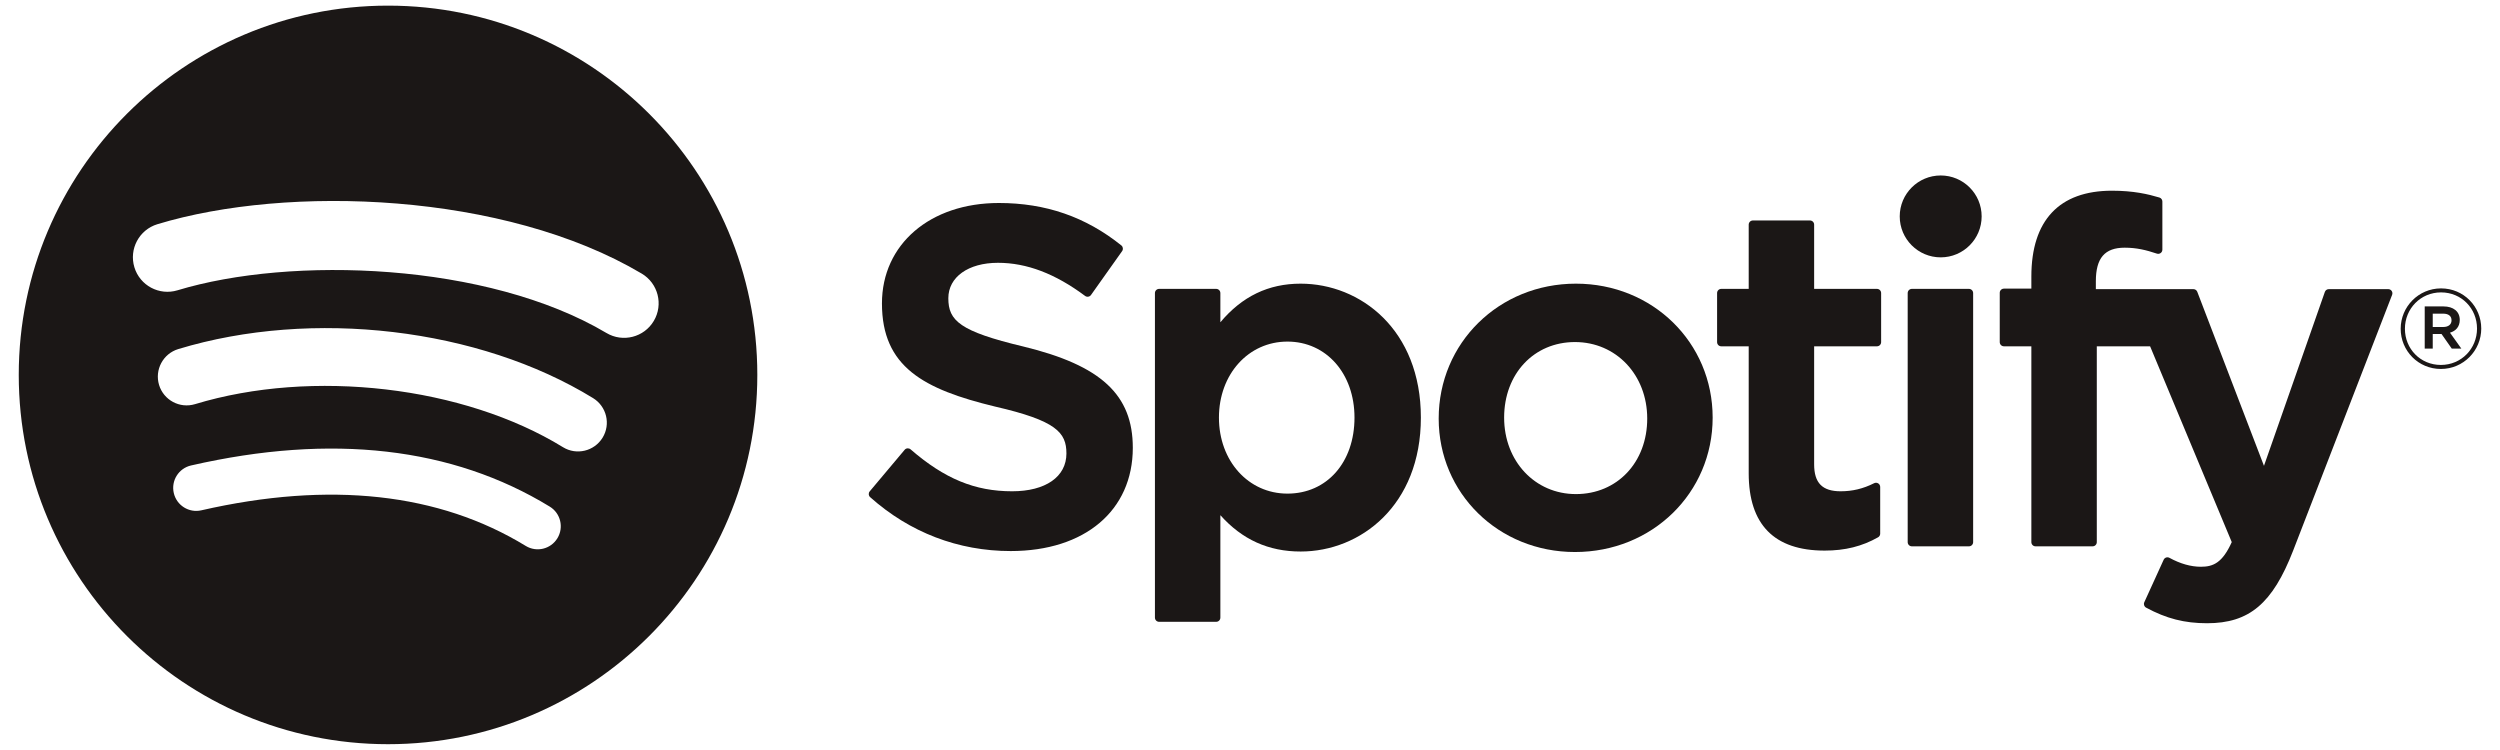
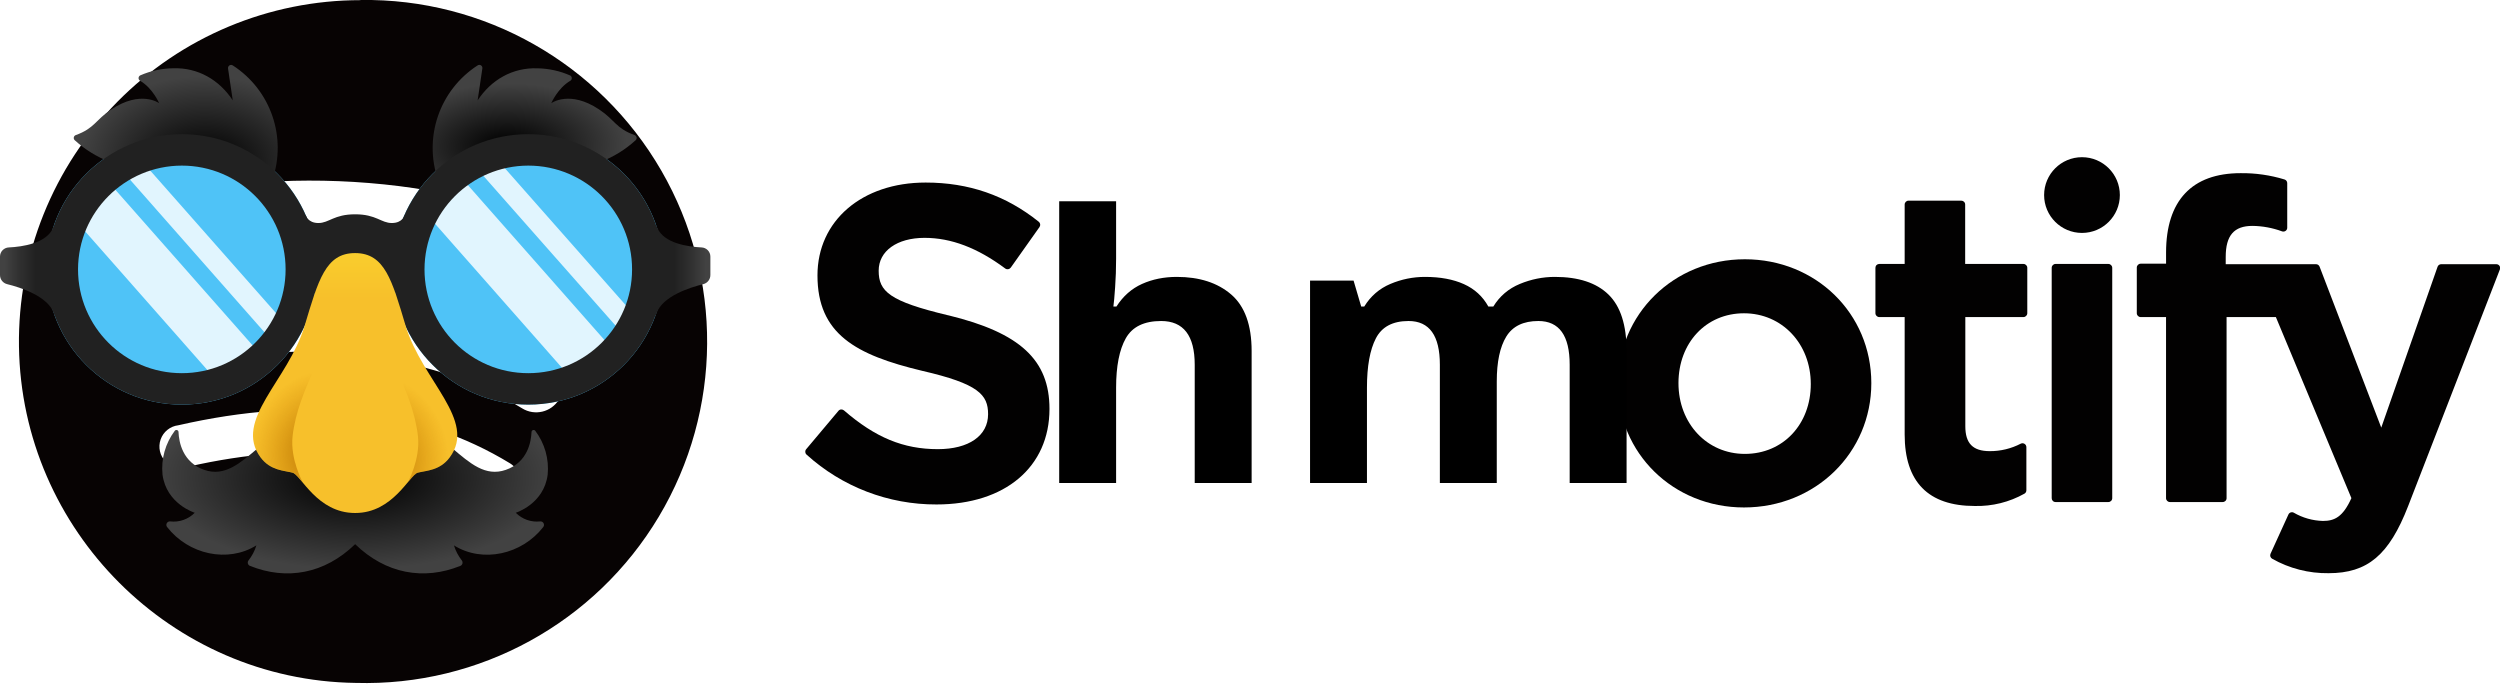
- <svg xmlns="http://www.w3.org/2000/svg" viewBox="0 0 755.907 226.72" height="226.72" width="755.907" xml:space="preserve" id="svg2" version="1.1">
-   <defs id="defs6">
-  </defs>
-   <g transform="matrix(1.333333,0,0,-1.333333,0,226.72)" id="g10">
-     <g transform="scale(0.1)" id="g12">
-       <path id="path14" style="fill:#1b1716;fill-opacity:1;fill-rule:nonzero;stroke:none" d="m 1375.32,945.23 c -269.94,160.31 -715.199,175.05 -972.89,96.84 -41.383,-12.55 -85.141,10.81 -97.68,52.19 -12.539,41.4 10.797,85.13 52.207,97.71 295.813,89.8 787.553,72.45 1098.313,-112.02 37.23,-22.09 49.44,-70.16 27.37,-107.329 -22.08,-37.215 -70.19,-49.484 -107.32,-27.391 z m -8.84,-237.437 c -18.93,-30.734 -59.11,-40.363 -89.8,-21.504 -225.05,138.336 -568.223,178.41 -834.473,97.594 -34.527,-10.434 -70.996,9.031 -81.48,43.496 -10.407,34.527 9.07,70.93 43.535,81.426 304.156,92.295 682.258,47.593 940.738,-111.254 30.69,-18.899 40.35,-59.102 21.48,-89.758 z M 1264.01,479.762 c -15.04,-24.672 -47.18,-32.41 -71.76,-17.371 -196.656,120.187 -444.176,147.339 -735.676,80.75 -28.094,-6.442 -56.086,11.168 -62.496,39.25 -6.433,28.089 11.102,56.078 39.258,62.488 318.996,72.926 592.634,41.539 813.364,-93.34 24.61,-15.027 32.36,-47.18 17.31,-71.777 z M 879.957,1687.63 c -462.492,0 -837.434,-374.92 -837.434,-837.415 0,-462.535 374.942,-837.446 837.434,-837.446 462.513,0 837.433,374.911 837.433,837.446 0,462.495 -374.92,837.415 -837.433,837.415">
-    </path>
-       <path id="path16" style="fill:#1b1716;fill-opacity:1;fill-rule:nonzero;stroke:none" d="m 2320.89,914.539 c -144.59,34.481 -170.34,58.684 -170.34,109.521 0,48.05 45.24,80.37 112.5,80.37 65.2,0 129.84,-24.55 197.63,-75.09 2.05,-1.53 4.62,-2.14 7.15,-1.74 2.53,0.38 4.76,1.76 6.25,3.86 l 70.6,99.52 c 2.9,4.09 2.11,9.75 -1.8,12.88 -80.67,64.73 -171.51,96.2 -277.69,96.2 -156.12,0 -265.17,-93.68 -265.17,-227.74 0,-143.754 94.07,-194.648 256.63,-233.937 138.36,-31.871 161.71,-58.567 161.71,-106.305 0,-52.887 -47.22,-85.769 -123.21,-85.769 -84.39,0 -153.24,28.429 -230.25,95.121 -1.91,1.64 -4.53,2.398 -6.95,2.261 -2.54,-0.211 -4.87,-1.39 -6.49,-3.339 l -79.16,-94.211 c -3.32,-3.911 -2.9,-9.75 0.93,-13.129 89.61,-79.992 199.8,-122.25 318.72,-122.25 168.23,0 276.94,91.929 276.94,234.199 0,120.234 -71.84,186.734 -248,229.578">
-    </path>
-       <path id="path18" style="fill:#1b1716;fill-opacity:1;fill-rule:nonzero;stroke:none" d="m 3071.62,753.391 c 0,-101.532 -62.54,-172.379 -152.09,-172.379 -88.53,0 -155.31,74.066 -155.31,172.379 0,98.297 66.78,172.375 155.31,172.375 88.11,0 152.09,-72.477 152.09,-172.375 z M 2949.5,1057.14 c -72.92,0 -132.73,-28.72 -182.05,-87.57 v 66.24 c 0,5.23 -4.24,9.49 -9.47,9.49 h -129.46 c -5.23,0 -9.46,-4.26 -9.46,-9.49 V 299.789 c 0,-5.23 4.23,-9.488 9.46,-9.488 h 129.46 c 5.23,0 9.47,4.258 9.47,9.488 v 232.32 c 49.33,-55.359 109.15,-82.398 182.05,-82.398 135.49,0 272.65,104.301 272.65,303.68 0,199.422 -137.16,303.749 -272.65,303.749">
-    </path>
-       <path id="path20" style="fill:#1b1716;fill-opacity:1;fill-rule:nonzero;stroke:none" d="m 3573.73,579.949 c -92.81,0 -162.78,74.571 -162.78,173.442 0,99.285 67.55,171.336 160.64,171.336 93.41,0 163.85,-74.567 163.85,-173.504 0,-99.274 -68.01,-171.274 -161.71,-171.274 z m 0,477.191 c -174.49,0 -311.19,-134.363 -311.19,-305.917 0,-169.692 135.76,-302.645 309.05,-302.645 175.11,0 312.23,133.91 312.23,304.813 0,170.328 -136.18,303.749 -310.09,303.749">
-    </path>
-       <path id="path22" style="fill:#1b1716;fill-opacity:1;fill-rule:nonzero;stroke:none" d="m 4256.44,1045.3 h -142.47 v 145.66 c 0,5.23 -4.22,9.48 -9.45,9.48 h -129.45 c -5.24,0 -9.5,-4.25 -9.5,-9.48 V 1045.3 h -62.25 c -5.22,0 -9.43,-4.26 -9.43,-9.49 V 924.543 c 0,-5.227 4.21,-9.484 9.43,-9.484 h 62.25 V 627.141 c 0,-116.352 57.91,-175.34 172.12,-175.34 46.44,0 84.97,9.59 121.28,30.179 2.95,1.649 4.79,4.829 4.79,8.211 v 105.957 c 0,3.274 -1.71,6.352 -4.5,8.071 -2.82,1.769 -6.33,1.859 -9.22,0.429 -24.94,-12.546 -49.05,-18.339 -76,-18.339 -41.53,0 -60.07,18.851 -60.07,61.121 v 267.629 h 142.47 c 5.23,0 9.44,4.257 9.44,9.484 v 111.267 c 0,5.23 -4.21,9.49 -9.44,9.49">
-    </path>
-       <path id="path24" style="fill:#1b1716;fill-opacity:1;fill-rule:nonzero;stroke:none" d="m 4752.81,1044.73 v 17.89 c 0,52.63 20.18,76.1 65.44,76.1 26.99,0 48.67,-5.36 72.95,-13.46 2.99,-0.94 6.11,-0.47 8.54,1.32 2.5,1.79 3.91,4.66 3.91,7.7 v 109.1 c 0,4.17 -2.68,7.86 -6.69,9.08 -25.65,7.63 -58.47,15.47 -107.61,15.47 -119.59,0 -182.79,-67.34 -182.79,-194.67 v -27.4 h -62.2 c -5.22,0 -9.5,-4.25 -9.5,-9.48 V 924.543 c 0,-5.227 4.28,-9.484 9.5,-9.484 h 62.2 V 470.961 c 0,-5.231 4.22,-9.481 9.44,-9.481 h 129.46 c 5.23,0 9.49,4.25 9.49,9.481 v 444.098 h 120.88 L 5061,471.078 c -21.02,-46.648 -41.69,-55.93 -69.91,-55.93 -22.81,0 -46.83,6.813 -71.39,20.25 -2.31,1.274 -5.04,1.481 -7.54,0.711 -2.47,-0.879 -4.55,-2.711 -5.6,-5.121 l -43.88,-96.269 c -2.09,-4.547 -0.31,-9.891 4.07,-12.25 45.81,-24.809 87.17,-35.399 138.27,-35.399 95.6,0 148.44,44.539 195.03,164.34 l 224.61,580.4 c 1.12,2.92 0.79,6.21 -1,8.81 -1.78,2.56 -4.65,4.11 -7.79,4.11 h -134.78 c -4.03,0 -7.65,-2.56 -8.97,-6.35 L 5134.05,644 4982.82,1038.64 c -1.38,3.67 -4.91,6.09 -8.84,6.09 h -221.17">
-    </path>
-       <path id="path26" style="fill:#1b1716;fill-opacity:1;fill-rule:nonzero;stroke:none" d="m 4465.05,1045.3 h -129.47 c -5.23,0 -9.48,-4.26 -9.48,-9.49 V 470.961 c 0,-5.231 4.25,-9.481 9.48,-9.481 h 129.47 c 5.22,0 9.48,4.25 9.48,9.481 v 564.849 c 0,5.23 -4.26,9.49 -9.48,9.49">
-    </path>
-       <path id="path28" style="fill:#1b1716;fill-opacity:1;fill-rule:nonzero;stroke:none" d="m 4400.97,1302.49 c -51.28,0 -92.91,-41.53 -92.91,-92.81 0,-51.32 41.63,-92.89 92.91,-92.89 51.27,0 92.85,41.57 92.85,92.89 0,51.28 -41.58,92.81 -92.85,92.81">
-    </path>
-       <path id="path30" style="fill:#1b1716;fill-opacity:1;fill-rule:nonzero;stroke:none" d="m 5540.49,989.113 h -23.72 v -30.25 h 23.72 c 11.84,0 18.91,5.793 18.91,15.133 0,9.84 -7.07,15.117 -18.91,15.117 z m 15.38,-43.152 25.77,-36.086 h -21.73 l -23.2,33.098 h -19.94 v -33.098 h -18.19 v 95.645 h 42.65 c 22.21,0 36.83,-11.372 36.83,-30.508 0,-15.676 -9.06,-25.258 -22.19,-29.051 z m -20.2,91.379 c -46.67,0 -81.99,-37.09 -81.99,-82.527 0,-45.407 35.07,-82.008 81.51,-82.008 46.66,0 82.01,37.07 82.01,82.527 0,45.408 -35.09,82.008 -81.53,82.008 z m -0.48,-173.649 c -51.24,0 -91.11,41.153 -91.11,91.122 0,49.977 40.39,91.597 91.59,91.597 51.23,0 91.11,-41.15 91.11,-91.078 0,-49.977 -40.36,-91.641 -91.59,-91.641">
-    </path>
+ <svg xmlns="http://www.w3.org/2000/svg" xmlns:xlink="http://www.w3.org/1999/xlink" id="svg2" viewBox="0 0 817.31 223.31">
+   <defs>
+     <style>.cls-1{fill:#070303;}.cls-2{fill:#020101;}.cls-3{font-size:121.19px;font-family:Gotham-Bold, Gotham;font-weight:700;}.cls-4{fill:#4fc3f7;}.cls-5{fill:#e1f5fe;}.cls-6{fill:url(#Dégradé_sans_nom_4);}.cls-7{fill:url(#Dégradé_sans_nom_3);}.cls-8{fill:url(#Dégradé_sans_nom_4-2);}.cls-9{fill:#212121;}.cls-10{fill:url(#Dégradé_sans_nom_6);}.cls-11{fill:url(#Dégradé_sans_nom_6-2);}.cls-12{fill:url(#Dégradé_sans_nom_7);}.cls-13{fill:url(#Dégradé_sans_nom_9);}.cls-14{fill:url(#Dégradé_sans_nom_9-2);}</style>
+     <radialGradient id="Dégradé_sans_nom_4" cx="102.22" cy="-1137.66" r="65.13" gradientTransform="matrix(1, 0, 0, -0.46, 0, -76.46)" gradientUnits="userSpaceOnUse">
+       <stop offset="0.03" />
+       <stop offset="1" stop-color="#424242" />
+     </radialGradient>
+     <radialGradient id="Dégradé_sans_nom_3" cx="54.51" cy="-456.88" r="42.49" gradientTransform="matrix(1, 0.01, 0, -0.68, -1.11, 32.35)" gradientUnits="userSpaceOnUse">
+       <stop offset="0.03" />
+       <stop offset="0.97" stop-color="#424242" />
+     </radialGradient>
+     <radialGradient id="Dégradé_sans_nom_4-2" cx="-1161.91" cy="-807.14" r="39.37" gradientTransform="matrix(-1, 0.01, 0, -0.52, -1010.08, -69.74)" xlink:href="#Dégradé_sans_nom_4" />
+     <linearGradient id="Dégradé_sans_nom_6" x1="197.9" y1="-151.08" x2="217.49" y2="-151.08" gradientTransform="matrix(1, 0, 0, -1, 0, 228)" gradientUnits="userSpaceOnUse">
+       <stop offset="0.45" stop-color="#212121" />
+       <stop offset="0.75" stop-color="#323232" />
+       <stop offset="0.97" stop-color="#424242" />
+     </linearGradient>
+     <linearGradient id="Dégradé_sans_nom_6-2" x1="-1171.45" y1="-151.08" x2="-1151.87" y2="-151.08" gradientTransform="translate(-1164.79 228) rotate(180)" xlink:href="#Dégradé_sans_nom_6" />
+     <linearGradient id="Dégradé_sans_nom_7" x1="102.26" y1="-90.69" x2="102.26" y2="-160.11" gradientTransform="matrix(1, 0, 0, -1, 0, 228)" gradientUnits="userSpaceOnUse">
+       <stop offset="0.5" stop-color="#fde030" />
+       <stop offset="1" stop-color="#f7c02b" />
+     </linearGradient>
+     <radialGradient id="Dégradé_sans_nom_9" cx="280.89" cy="79.56" r="22.16" gradientTransform="matrix(0.96, 0.27, 0.32, -1.14, -204.64, 452.69)" gradientUnits="userSpaceOnUse">
+       <stop offset="0" stop-color="#b36e00" />
+       <stop offset="0.71" stop-color="#c77b00" stop-opacity="0.29" />
+       <stop offset="1" stop-color="#d18100" stop-opacity="0" />
+     </radialGradient>
+     <radialGradient id="Dégradé_sans_nom_9-2" cx="-899.49" cy="-203.95" r="22.16" gradientTransform="matrix(-0.96, 0.27, -0.32, -1.14, -818.27, 449.56)" xlink:href="#Dégradé_sans_nom_9" />
+   </defs>
+   <g id="g10">
+     <g id="g12">
+       <path id="path14" class="cls-1" d="M170.05,389.6c-36-21.38-95.35-23.34-129.71-12.91a10.45,10.45,0,0,1-6.07-20c39.44-12,105-9.66,146.44,14.94a10.44,10.44,0,0,1-10.66,18Zm-1.17,31.66a8.72,8.72,0,0,1-12,2.86c-30-18.44-75.76-23.78-111.26-13a8.71,8.71,0,0,1-5.06-16.66c40.55-12.3,91-6.34,125.43,14.84a8.72,8.72,0,0,1,2.87,12Zm-13.67,30.4a7,7,0,0,1-9.56,2.32c-26.23-16-59.23-19.65-98.09-10.77a7,7,0,1,1-3.1-13.57c42.53-9.72,79-5.53,108.45,12.45A7,7,0,0,1,155.21,451.66Zm-51.2-161A111.66,111.66,0,0,0-7.64,403.87c.84,60.14,49.93,109.22,110.07,110A111.66,111.66,0,1,0,104,290.61" transform="translate(13.84 -290.61)" />
+       <path id="path16" class="cls-2" d="M296.13,393.69c-19.28-4.6-22.71-7.82-22.71-14.6,0-6.41,6-10.72,15-10.72,8.69,0,17.31,3.27,26.35,10a1.25,1.25,0,0,0,1,.24,1.3,1.3,0,0,0,.84-.52L326,364.83a1.27,1.27,0,0,0-.24-1.72c-10.76-8.63-22.87-12.82-37-12.82-20.81,0-35.35,12.49-35.35,30.36,0,19.17,12.54,26,34.22,31.19,18.44,4.25,21.56,7.81,21.56,14.18,0,7.05-6.3,11.43-16.43,11.43-11.25,0-20.43-3.79-30.7-12.68a1.34,1.34,0,0,0-.93-.3,1.24,1.24,0,0,0-.86.45l-10.56,12.56a1.26,1.26,0,0,0,.13,1.75,62.94,62.94,0,0,0,42.49,16.3c22.43,0,36.93-12.26,36.93-31.23,0-16-9.58-24.9-33.07-30.61" transform="translate(13.84 -290.61)" />
+       <path id="path20" class="cls-2" d="M556.59,439c-12.37,0-21.7-9.95-21.7-23.13s9-22.84,21.42-22.84,21.84,9.94,21.84,23.13S569.08,439,556.59,439Zm0-63.63c-23.26,0-41.49,17.92-41.49,40.79,0,22.63,18.1,40.35,41.21,40.35,23.34,0,41.63-17.85,41.63-40.64s-18.16-40.5-41.35-40.5" transform="translate(13.84 -290.61)" />
+       <path id="path22" class="cls-2" d="M647.62,376.9h-19V357.48a1.26,1.26,0,0,0-1.26-1.27H610.1a1.27,1.27,0,0,0-1.26,1.27V376.9h-8.3a1.25,1.25,0,0,0-1.26,1.26V393a1.27,1.27,0,0,0,1.26,1.27h8.3v38.38c0,15.52,7.72,23.38,22.94,23.38A31.58,31.58,0,0,0,648,452a1.26,1.26,0,0,0,.63-1.1V436.79a1.27,1.27,0,0,0-1.83-1.14,21.66,21.66,0,0,1-10.13,2.45c-5.54,0-8-2.52-8-8.15V394.27h19a1.27,1.27,0,0,0,1.26-1.26V378.16a1.26,1.26,0,0,0-1.26-1.26" transform="translate(13.84 -290.61)" />
+       <path id="path24" class="cls-2" d="M713.8,377v-2.39c0-7,2.69-10.15,8.73-10.15a29.05,29.05,0,0,1,9.72,1.8,1.28,1.28,0,0,0,1.14-.18,1.23,1.23,0,0,0,.52-1V350.49a1.25,1.25,0,0,0-.89-1.21,47.28,47.28,0,0,0-14.35-2.06c-15.94,0-24.37,9-24.37,25.95v3.65H686a1.27,1.27,0,0,0-1.27,1.27V393a1.27,1.27,0,0,0,1.27,1.27h8.29v59.21a1.27,1.27,0,0,0,1.27,1.26h17.25a1.26,1.26,0,0,0,1.27-1.26V394.27H730.2l24.69,59.19c-2.8,6.22-5.56,7.46-9.32,7.46a20,20,0,0,1-9.52-2.7,1.26,1.26,0,0,0-1.75.59l-5.85,12.83a1.27,1.27,0,0,0,.54,1.64A36.46,36.46,0,0,0,747.43,478c12.75,0,19.79-5.94,26-21.92l30-77.38a1.25,1.25,0,0,0-1.17-1.72h-18a1.28,1.28,0,0,0-1.2.84l-18.41,52.59-20.16-52.62a1.26,1.26,0,0,0-1.18-.81H713.8" transform="translate(13.84 -290.61)" />
+       <path id="path26" class="cls-2" d="M675.43,376.9H658.17a1.26,1.26,0,0,0-1.26,1.26v75.32a1.25,1.25,0,0,0,1.26,1.26h17.26a1.26,1.26,0,0,0,1.27-1.26V378.16a1.27,1.27,0,0,0-1.27-1.26" transform="translate(13.84 -290.61)" />
+       <path id="path28" class="cls-2" d="M666.81,342a12.38,12.38,0,1,0,12.38,12.38A12.38,12.38,0,0,0,666.81,342" transform="translate(13.84 -290.61)" />
    </g>
+     <text class="cls-3" transform="translate(336.54 157.9) scale(1.03 1)">hm</text>
+     <circle class="cls-4" cx="59.44" cy="88.07" r="44.21" />
+     <circle class="cls-4" cx="172.71" cy="88.07" r="44.21" />
+     <path class="cls-5" d="M25.09,345.28l5.18-4.57,49,55.52L74,400.8Z" transform="translate(13.84 -290.61)" />
+     <path class="cls-5" d="M20.76,349.11l-12,11.2,48.94,55.53,12-11.22Z" transform="translate(13.84 -290.61)" />
+     <path class="cls-5" d="M141.69,345.27l5.19-4.57,49,55.52-5.19,4.57Z" transform="translate(13.84 -290.61)" />
+     <path class="cls-5" d="M137.34,349.11l-12,11.2,48.94,55.53,12-11.22Z" transform="translate(13.84 -290.61)" />
+     <path class="cls-6" d="M165.21,445.76a20.53,20.53,0,0,0-4.05-14.3.68.68,0,0,0-1.23.36c-.14,3.29-1.31,9.94-8.41,12.4C138.1,448.88,131.45,426.16,112,428a14.09,14.09,0,0,0-9.77,5l0,0,0,0a14.05,14.05,0,0,0-9.77-5C73,426.16,66.33,448.88,52.93,444.22c-7.1-2.46-8.28-9.11-8.41-12.4a.68.68,0,0,0-1.23-.36,20.44,20.44,0,0,0-4,14.3c1.26,9.63,10.54,12.48,10.54,12.48a9.7,9.7,0,0,1-8.05,2.83,1.14,1.14,0,0,0-1,1.83c7,9,19.83,11.84,29.2,6a14.9,14.9,0,0,1-2.58,4.93,1.15,1.15,0,0,0,.47,1.77c12,4.83,24.41,2.62,34.4-7.09,10,9.71,22.44,11.92,34.41,7.09a1.16,1.16,0,0,0,.46-1.77,15.31,15.31,0,0,1-2.58-4.93c9.36,5.87,22.22,3,29.21-6a1.14,1.14,0,0,0-1-1.83,9.68,9.68,0,0,1-8-2.83S164,455.39,165.21,445.76Z" transform="translate(13.84 -290.61)" />
+     <path class="cls-7" d="M31.93,317c4.16,2.42,6.26,7.35,6.26,7.35s-5.95-4.41-15.68,2.06c-5.2,3.45-5.39,6.13-11.57,8.36a1,1,0,0,0-.35,1.68,36.38,36.38,0,0,0,11.46,7.08c7.12,2.62,14.38-1.21,21.74-1.44,9.86-.33,22.62,2.46,31.38,7.43A32.13,32.13,0,0,0,62.27,312a1,1,0,0,0-1.4.28,1,1,0,0,0-.16.71l1.54,10.43c-4.43-6.72-11.38-10.76-19.48-10.49A27.6,27.6,0,0,0,32,315.26,1,1,0,0,0,31.93,317Z" transform="translate(13.84 -290.61)" />
+     <path class="cls-8" d="M172.64,317c-4.16,2.42-6.26,7.35-6.26,7.35s6-4.41,15.67,2.06c5.2,3.45,5.39,6.13,11.57,8.36a1,1,0,0,1,.35,1.68,36.27,36.27,0,0,1-11.46,7.08c-7.12,2.62-14.38-1.21-21.73-1.44-9.86-.33-22.63,2.46-31.39,7.43A32.13,32.13,0,0,1,142.29,312a1,1,0,0,1,1.56,1l-1.54,10.43c4.43-6.72,11.38-10.76,19.49-10.49a27.64,27.64,0,0,1,10.82,2.37A1,1,0,0,1,172.64,317Z" transform="translate(13.84 -290.61)" />
+     <path class="cls-9" d="M45.6,344.75a33.93,33.93,0,1,1-33.93,33.93A34,34,0,0,1,45.6,344.75m0-10.28a44.21,44.21,0,1,0,44.21,44.21A44.21,44.21,0,0,0,45.6,334.47Z" transform="translate(13.84 -290.61)" />
+     <path class="cls-9" d="M158.87,344.75a33.93,33.93,0,1,1-33.93,33.93,34,34,0,0,1,33.93-33.93m0-10.28a44.21,44.21,0,1,0,44.21,44.21A44.22,44.22,0,0,0,158.87,334.47Z" transform="translate(13.84 -290.61)" />
+     <path class="cls-10" d="M200.81,393c2-5.6,10.93-8.43,15.25-9.49a3.06,3.06,0,0,0,2.34-3V374.5a3,3,0,0,0-2.9-3c-4.35-.21-12.31-1.31-14.44-6.39C198,357.94,198.21,400.48,200.81,393Z" transform="translate(13.84 -290.61)" />
+     <path class="cls-9" d="M118.44,361s-.66,2.52-4.18,2.52-5.07-2.85-12-2.85-8.53,2.85-12,2.85S86.13,361,86.13,361c-1.08-.66-.48,11.68-.48,11.68.36,1.22,2.42,13.23,3.56,13.38,0,0,4.72-8.29,13.07-8.39,8.34.1,13.08,8.39,13.08,8.39,1.13-.15,3.19-12.16,3.56-13.38C118.92,372.67,119.5,360.33,118.44,361Z" transform="translate(13.84 -290.61)" />
+     <path class="cls-11" d="M3.76,393c-2-5.6-10.94-8.43-15.25-9.49a3.06,3.06,0,0,1-2.35-3V374.5a3,3,0,0,1,2.91-3c4.35-.21,12.3-1.31,14.44-6.39C6.53,357.94,6.36,400.48,3.76,393Z" transform="translate(13.84 -290.61)" />
+     <path class="cls-12" d="M118.78,397.15c-4.46-14.93-6.83-23.76-16.46-23.8h-.11c-9.61,0-12,8.87-16.47,23.8-5.39,17.94-23.39,30.82-14.4,43,3.24,4.35,7.72,4.27,10.46,5s8,13.17,20.41,13.17h.11c12.36,0,17.72-12.46,20.41-13.17s7.22-.62,10.46-5C142.18,428,124.17,415.09,118.78,397.15Z" transform="translate(13.84 -290.61)" />
+     <path class="cls-13" d="M89.29,410.47c3.37-7.14,4.25-19.81,4.25-19.81A141.3,141.3,0,0,0,84,403.4c-1.29,1.89-3.81,5.93-5.29,8.42-5.9,9.95-13.66,19.77-7.34,28.28,3.23,4.35,7.72,4.28,10.45,5,.83.21,1.91,1.52,3.34,3.23,0,0-4.22-7.52-3.34-15.23S85.92,417.61,89.29,410.47Z" transform="translate(13.84 -290.61)" />
+     <path class="cls-14" d="M115.34,410.47c-3.37-7.14-4.26-19.81-4.26-19.81a141.3,141.3,0,0,1,9.53,12.74c1.29,1.89,3.81,5.93,5.3,8.42,5.89,9.95,13.65,19.77,7.33,28.28-3.23,4.35-7.72,4.28-10.45,5-.83.21-1.91,1.52-3.33,3.23,0,0,4.21-7.52,3.33-15.23S118.71,417.61,115.34,410.47Z" transform="translate(13.84 -290.61)" />
  </g>
</svg>
